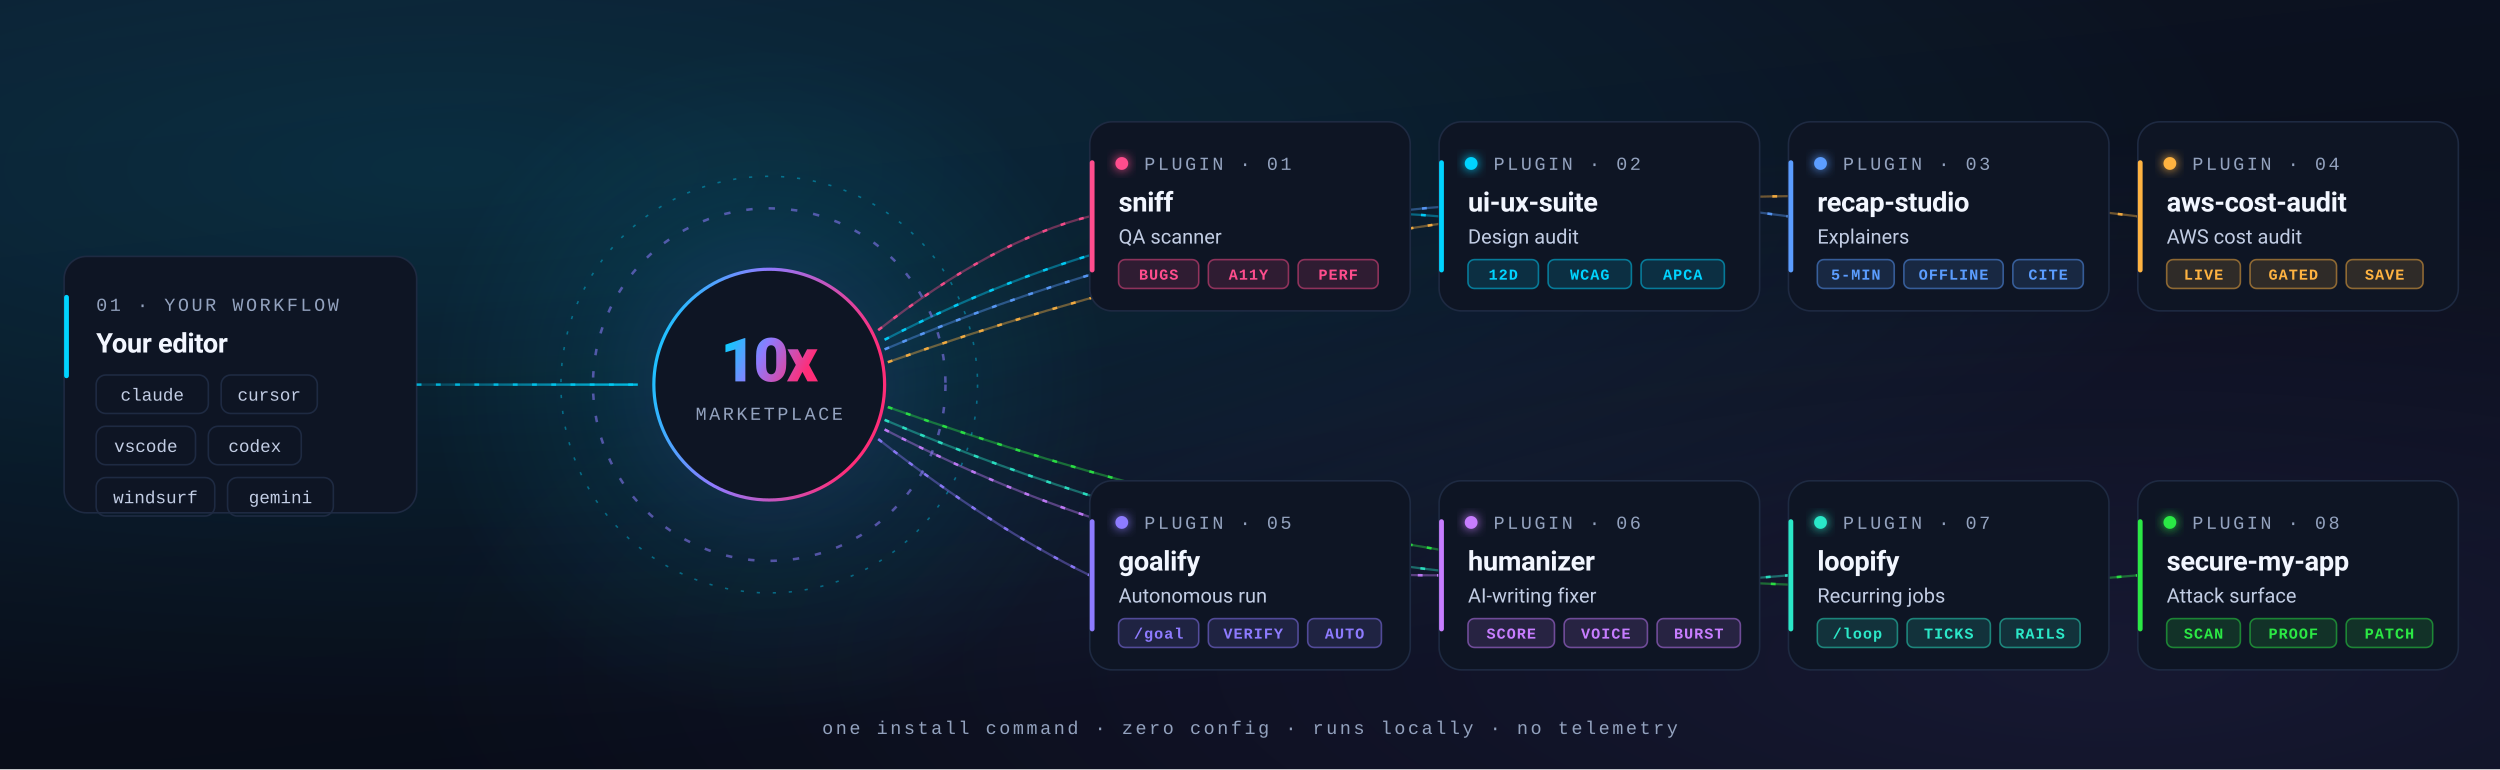
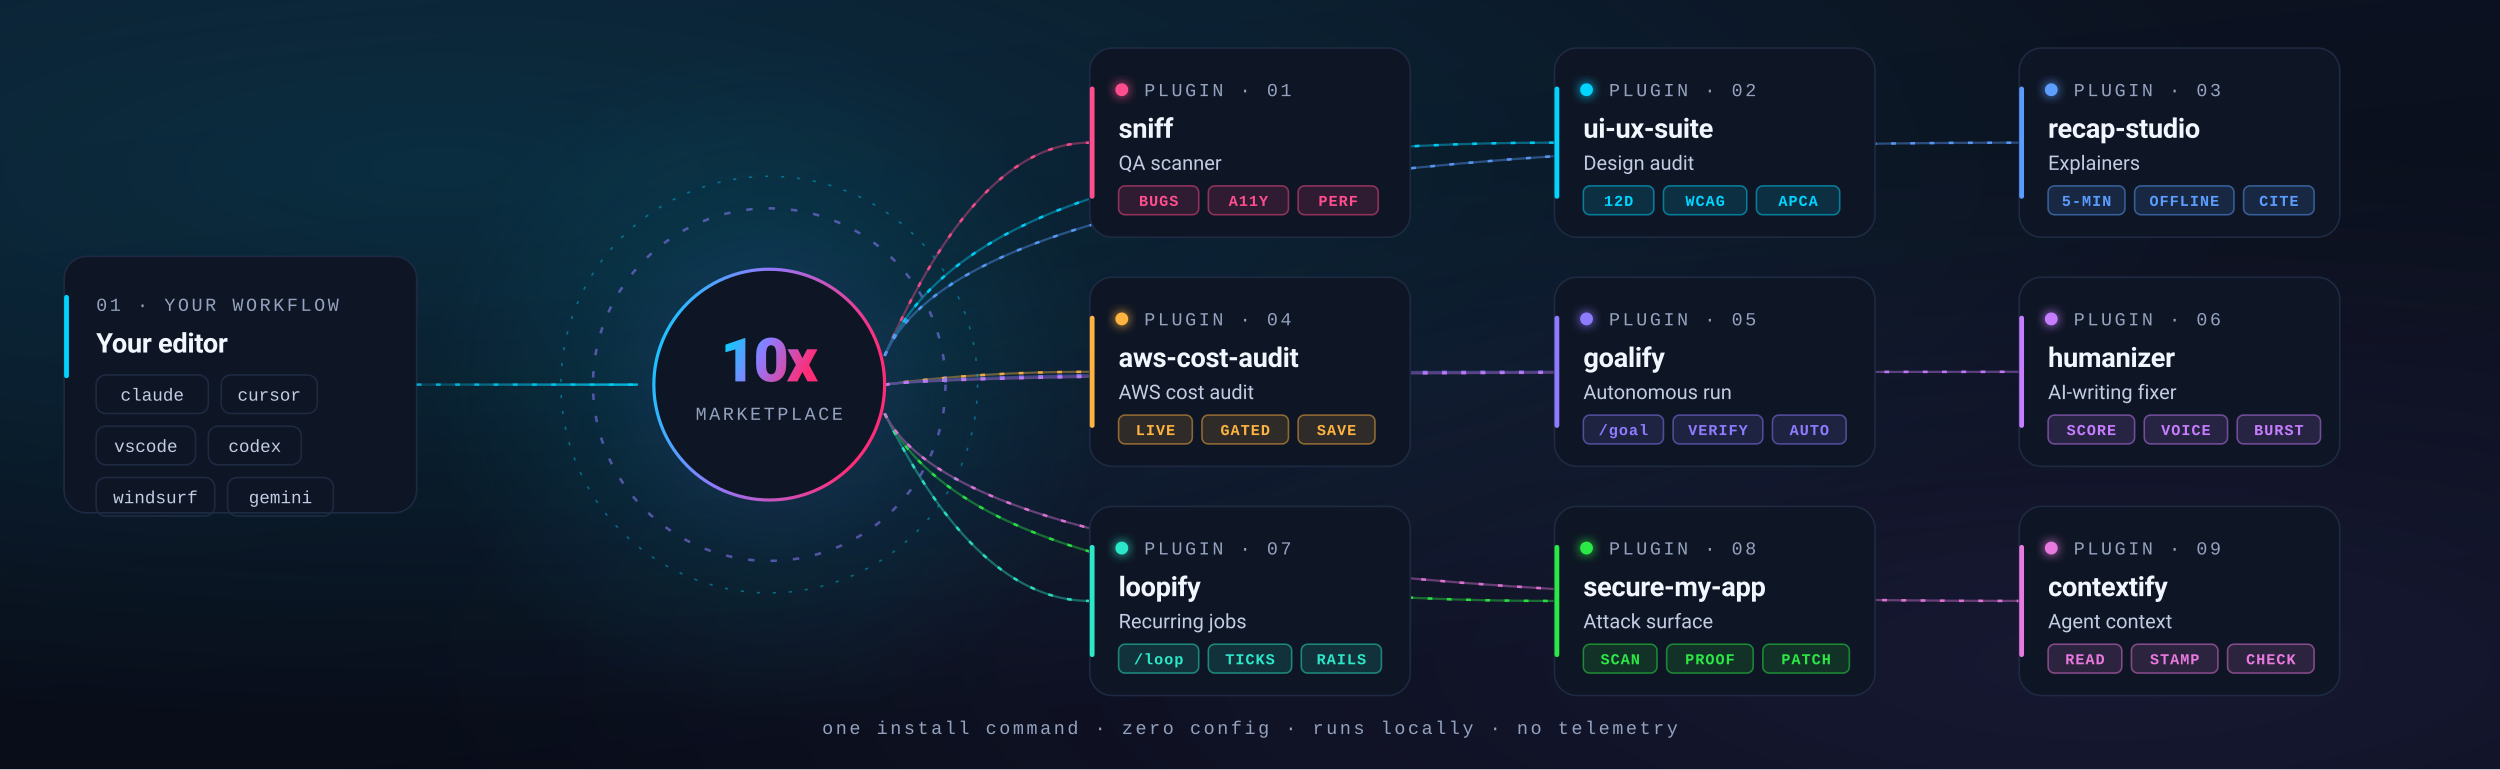
- <svg xmlns="http://www.w3.org/2000/svg" viewBox="0 0 1560 480" fill="none" role="img" aria-label="10x marketplace flow: your editor connects to the 10x hub which ships eight plugins: sniff, ui-ux-suite, recap-studio, aws-cost-audit, goalify, humanizer, loopify and secure-my-app">
+ <svg xmlns="http://www.w3.org/2000/svg" viewBox="0 0 1560 480" fill="none" role="img" aria-label="10x marketplace flow: your editor connects to the 10x hub which ships nine plugins: sniff, ui-ux-suite, recap-studio, aws-cost-audit, goalify, humanizer, loopify, secure-my-app and contextify">
  <defs>
    <linearGradient id="hd-ground" x1="0" y1="0" x2="0.35" y2="1">
      <stop offset="0%" stop-color="#0D1424" />
      <stop offset="60%" stop-color="#0A0F1C" />
      <stop offset="100%" stop-color="#080C18" />
    </linearGradient>
    <linearGradient id="hd-brand" x1="0" y1="0" x2="1" y2="0.25" gradientUnits="objectBoundingBox">
      <stop class="v2d1" offset="0%" stop-color="#00D4FF" />
      <stop class="v2d2" offset="46%" stop-color="#8E7BFF" />
      <stop class="v2d3" offset="100%" stop-color="#FF2D78" />
    </linearGradient>
    <radialGradient id="hd-hub" cx="0.5" cy="0.5" r="0.5">
      <stop offset="0%" stop-color="#7C5CFF" stop-opacity="0.22" />
      <stop offset="55%" stop-color="#00D4FF" stop-opacity="0.06" />
      <stop offset="100%" stop-color="#00D4FF" stop-opacity="0" />
    </radialGradient>
    <linearGradient id="hd-spine" gradientUnits="userSpaceOnUse" x1="260" y1="240" x2="398" y2="240">
      <stop offset="0%" stop-color="#00D4FF" stop-opacity="0.15" />
      <stop offset="100%" stop-color="#00D4FF" stop-opacity="0.85" />
    </linearGradient>
    <filter id="hd-glow-sm" x="-60%" y="-60%" width="220%" height="220%">
      <feGaussianBlur stdDeviation="3.2" result="b" />
      <feMerge>
        <feMergeNode in="b" />
        <feMergeNode in="SourceGraphic" />
      </feMerge>
    </filter>
    <radialGradient id="v2-bloomA" cx="0.18" cy="0.22" r="0.72">
      <stop offset="0%" stop-color="#00D4FF" stop-opacity="0.14" />
      <stop offset="100%" stop-color="#00D4FF" stop-opacity="0" />
    </radialGradient>
    <radialGradient id="v2-bloomB" cx="0.84" cy="0.86" r="0.68">
      <stop offset="0%" stop-color="#8E7BFF" stop-opacity="0.11" />
      <stop offset="100%" stop-color="#8E7BFF" stop-opacity="0" />
    </radialGradient>
  </defs>
  <style>
    .disp { font-family: system-ui, -apple-system, 'Segoe UI', Roboto, 'Helvetica Neue', Arial, sans-serif; }
    .mono { font-family: ui-monospace, SFMono-Regular, 'SF Mono', Menlo, Consolas, 'Liberation Mono', monospace; }
    .card  { fill: #0E1524; stroke: #1E2A42; stroke-width: 1; }
    .title { font-size: 17px; font-weight: 700; fill: #F2F6FF; letter-spacing: -0.2px; }
    .sub   { font-size: 11.5px; letter-spacing: 1.6px; fill: #93A2BE; }
    .body  { font-size: 12.5px; fill: #C2CDE4; }
    .chip  { font-size: 9.5px; font-weight: 600; letter-spacing: 0.6px; }
    .edchip { font-size: 11px; fill: #C2CDE4; }

    @keyframes hd-flow { to { stroke-dashoffset: -240; } }
    .flowline { animation: hd-flow 14s linear infinite; }

    @keyframes hd-pip { 0%,100% { opacity: 0.45; } 50% { opacity: 1; } }
    .p1 { animation: hd-pip 5s ease-in-out infinite 0s; }
    .p2 { animation: hd-pip 5s ease-in-out infinite 0.35s; }
    .p3 { animation: hd-pip 5s ease-in-out infinite 0.7s; }
    .p4 { animation: hd-pip 5s ease-in-out infinite 1.05s; }
    .p5 { animation: hd-pip 5s ease-in-out infinite 1.4s; }
    .p6 { animation: hd-pip 5s ease-in-out infinite 1.75s; }
    .p7 { animation: hd-pip 5s ease-in-out infinite 2.1s; }
    .p8 { animation: hd-pip 5s ease-in-out infinite 2.45s; }
+     .p9 { animation: hd-pip 5s ease-in-out infinite 2.8s; }

    @keyframes hd-rise { from { opacity: 0; transform: translateY(6px); } to { opacity: 1; transform: translateY(0); } }
    .row-0 { animation: hd-rise 0.6s ease-out 0.1s both; }
    .row-1 { animation: hd-rise 0.6s ease-out 0.4s both; }
    .row-2 { animation: hd-rise 0.6s ease-out 0.6s both; }
    .row-3 { animation: hd-rise 0.6s ease-out 0.8s both; }
    .row-4 { animation: hd-rise 0.6s ease-out 1s both; }
    .row-5 { animation: hd-rise 0.6s ease-out 1.2s both; }
    .row-6 { animation: hd-rise 0.6s ease-out 1.4s both; }
    .row-7 { animation: hd-rise 0.6s ease-out 1.6s both; }
    .row-8 { animation: hd-rise 0.6s ease-out 1.8s both; }
+     .row-9 { animation: hd-rise 0.6s ease-out 2s both; }

    @keyframes hd-spin { from { transform: rotate(0deg); } to { transform: rotate(360deg); } }
    @keyframes hd-spin-rev { from { transform: rotate(360deg); } to { transform: rotate(0deg); } }
    .ring-a { transform-origin: 480px 240px; animation: hd-spin 24s linear infinite; }
    .ring-b { transform-origin: 480px 240px; animation: hd-spin-rev 18s linear infinite; }

    @keyframes hd-breathe { 0%,100% { opacity: 0.6; } 50% { opacity: 1; } }
    .halo { animation: hd-breathe 9s ease-in-out infinite; }

    @media (prefers-reduced-motion: reduce) {
      * { animation: none !important; }
    }
      @keyframes v2-d1 { 0%,100% { stop-color:#00D4FF; } 50% { stop-color:#2BE8C8; } }
    .v2d1 { animation: v2-d1 16s ease-in-out infinite; }
    @keyframes v2-d2 { 0%,100% { stop-color:#8E7BFF; } 50% { stop-color:#C77DFF; } }
    .v2d2 { animation: v2-d2 16s ease-in-out infinite; }
    @keyframes v2-d3 { 0%,100% { stop-color:#FF2D78; } 50% { stop-color:#FF6A3D; } }
    .v2d3 { animation: v2-d3 16s ease-in-out infinite; }
    @keyframes v2-breathe { 0%,100% { opacity:0.66; } 50% { opacity:1; } }
    .v2bloom { animation: v2-breathe 11s ease-in-out infinite; }
  </style>
  <rect width="1560" height="480" fill="url(#hd-ground)" />
  <g class="v2bloom">
    <rect width="1560" height="480" fill="url(#v2-bloomA)" />
    <rect width="1560" height="480" fill="url(#v2-bloomB)" />
  </g>
  <circle class="halo" cx="480" cy="240" r="210" fill="url(#hd-hub)" />
  <g transform="translate(40,160)">
    <g class="row-0">
      <rect x="0" y="0" width="220" height="160" rx="14" class="card" />
      <rect x="0" y="24" width="3" height="52" rx="1.5" fill="#00D4FF" />
      <text class="mono sub" x="20" y="34">01 · YOUR WORKFLOW</text>
      <text class="disp title" x="20" y="60">Your editor</text>
      <g transform="translate(20,74)">
        <rect x="0" y="0" width="70" height="24" rx="6" fill="none" stroke="#1E2A42" />
        <text class="mono edchip" x="35" y="16" text-anchor="middle">claude</text>
        <rect x="78" y="0" width="60" height="24" rx="6" fill="none" stroke="#1E2A42" />
        <text class="mono edchip" x="108" y="16" text-anchor="middle">cursor</text>
        <rect x="0" y="32" width="62" height="24" rx="6" fill="none" stroke="#1E2A42" />
        <text class="mono edchip" x="31" y="48" text-anchor="middle">vscode</text>
        <rect x="70" y="32" width="58" height="24" rx="6" fill="none" stroke="#1E2A42" />
        <text class="mono edchip" x="99" y="48" text-anchor="middle">codex</text>
        <rect x="0" y="64" width="74" height="24" rx="6" fill="none" stroke="#1E2A42" />
        <text class="mono edchip" x="37" y="80" text-anchor="middle">windsurf</text>
        <rect x="82" y="64" width="66" height="24" rx="6" fill="none" stroke="#1E2A42" />
        <text class="mono edchip" x="115" y="80" text-anchor="middle">gemini</text>
      </g>
    </g>
  </g>
  <line x1="260" y1="240" x2="398" y2="240" stroke="url(#hd-spine)" stroke-width="1.5" />
  <line class="flowline" x1="260" y1="240" x2="398" y2="240" stroke="#00D4FF" stroke-width="1.5" stroke-dasharray="3 9" opacity="0.75" />
  <g fill="none" stroke-width="1.4" opacity="0.4">
-     <path d="M 548 206 Q 620 150 680 135" stroke="#FF4D8D" />
-     <path d="M 552 212 Q 730 120 898 135" stroke="#00D4FF" />
-     <path d="M 552 218 Q 840 96 1116 135" stroke="#5B9DFF" />
-     <path d="M 554 226 Q 950 86 1334 135" stroke="#FFB341" />
-     <path d="M 548 274 Q 620 330 680 359" stroke="#8E7BFF" />
-     <path d="M 552 268 Q 730 360 898 359" stroke="#C77DFF" />
-     <path d="M 552 262 Q 840 384 1116 359" stroke="#2BE8C8" />
-     <path d="M 554 254 Q 950 394 1334 359" stroke="#2BE844" />
+     <path d="M 552 222 Q 610 89 680 89" stroke="#FF4D8D" />
+     <path d="M 552 222 Q 610 89 970 89" stroke="#00D4FF" />
+     <path d="M 552 222 Q 610 89 1260 89" stroke="#5B9DFF" />
+     <path d="M 552 240 Q 610 232 680 232" stroke="#FFB341" />
+     <path d="M 552 240 Q 610 232 970 232" stroke="#8E7BFF" />
+     <path d="M 552 240 Q 610 232 1260 232" stroke="#C77DFF" />
+     <path d="M 552 258 Q 610 375 680 375" stroke="#2BE8C8" />
+     <path d="M 552 258 Q 610 375 970 375" stroke="#2BE844" />
+     <path d="M 552 258 Q 610 375 1260 375" stroke="#E879DF" />
  </g>
  <g class="flowline" fill="none" stroke-width="1.6" stroke-dasharray="3 9" opacity="0.9">
-     <path d="M 548 206 Q 620 150 680 135" stroke="#FF4D8D" />
-     <path d="M 552 212 Q 730 120 898 135" stroke="#00D4FF" />
-     <path d="M 552 218 Q 840 96 1116 135" stroke="#5B9DFF" />
-     <path d="M 554 226 Q 950 86 1334 135" stroke="#FFB341" />
-     <path d="M 548 274 Q 620 330 680 359" stroke="#8E7BFF" />
-     <path d="M 552 268 Q 730 360 898 359" stroke="#C77DFF" />
-     <path d="M 552 262 Q 840 384 1116 359" stroke="#2BE8C8" />
-     <path d="M 554 254 Q 950 394 1334 359" stroke="#2BE844" />
+     <path d="M 552 222 Q 610 89 680 89" stroke="#FF4D8D" />
+     <path d="M 552 222 Q 610 89 970 89" stroke="#00D4FF" />
+     <path d="M 552 222 Q 610 89 1260 89" stroke="#5B9DFF" />
+     <path d="M 552 240 Q 610 232 680 232" stroke="#FFB341" />
+     <path d="M 552 240 Q 610 232 970 232" stroke="#8E7BFF" />
+     <path d="M 552 240 Q 610 232 1260 232" stroke="#C77DFF" />
+     <path d="M 552 258 Q 610 375 680 375" stroke="#2BE8C8" />
+     <path d="M 552 258 Q 610 375 970 375" stroke="#2BE844" />
+     <path d="M 552 258 Q 610 375 1260 375" stroke="#E879DF" />
  </g>
  <circle class="ring-a" cx="480" cy="240" r="110" fill="none" stroke="#8E7BFF" stroke-width="1.6" stroke-dasharray="4 10" opacity="0.55" />
  <circle class="ring-b" cx="480" cy="240" r="130" fill="none" stroke="#00D4FF" stroke-width="1" stroke-dasharray="2 8" opacity="0.4" />
  <circle cx="480" cy="240" r="72" fill="#0E1524" stroke="url(#hd-brand)" stroke-width="2" />
  <text class="disp" x="480" y="238" text-anchor="middle" font-size="38" font-weight="800" letter-spacing="-1.4" fill="url(#hd-brand)">10x</text>
  <text class="mono sub" x="480" y="262" text-anchor="middle">MARKETPLACE</text>
-   <g transform="translate(680,76)">
+   <g transform="translate(680,30)">
    <g class="row-1">
      <rect x="0" y="0" width="200" height="118" rx="14" class="card" />
      <rect x="0" y="24" width="3" height="70" rx="1.5" fill="#FF4D8D" />
      <g class="p1">
        <circle cx="20" cy="26" r="4" fill="#FF4D8D" filter="url(#hd-glow-sm)" />
      </g>
      <text class="mono sub" x="34" y="30">PLUGIN · 01</text>
      <text class="disp title" x="18" y="56">sniff</text>
      <text class="disp body" x="18" y="76">QA scanner</text>
      <g transform="translate(18,86)">
        <rect x="0" y="0" width="50" height="18" rx="4" fill="#FF4D8D" fill-opacity="0.14" stroke="#FF4D8D" stroke-opacity="0.5" />
        <text class="mono chip" x="25" y="12.5" text-anchor="middle" fill="#FF4D8D">BUGS</text>
        <rect x="56" y="0" width="50" height="18" rx="4" fill="#FF4D8D" fill-opacity="0.14" stroke="#FF4D8D" stroke-opacity="0.5" />
        <text class="mono chip" x="81" y="12.5" text-anchor="middle" fill="#FF4D8D">A11Y</text>
        <rect x="112" y="0" width="50" height="18" rx="4" fill="#FF4D8D" fill-opacity="0.14" stroke="#FF4D8D" stroke-opacity="0.5" />
        <text class="mono chip" x="137" y="12.5" text-anchor="middle" fill="#FF4D8D">PERF</text>
      </g>
    </g>
  </g>
-   <g transform="translate(898,76)">
+   <g transform="translate(970,30)">
    <g class="row-2">
      <rect x="0" y="0" width="200" height="118" rx="14" class="card" />
      <rect x="0" y="24" width="3" height="70" rx="1.5" fill="#00D4FF" />
      <g class="p2">
        <circle cx="20" cy="26" r="4" fill="#00D4FF" filter="url(#hd-glow-sm)" />
      </g>
      <text class="mono sub" x="34" y="30">PLUGIN · 02</text>
      <text class="disp title" x="18" y="56">ui-ux-suite</text>
      <text class="disp body" x="18" y="76">Design audit</text>
      <g transform="translate(18,86)">
        <rect x="0" y="0" width="44" height="18" rx="4" fill="#00D4FF" fill-opacity="0.14" stroke="#00D4FF" stroke-opacity="0.5" />
        <text class="mono chip" x="22" y="12.5" text-anchor="middle" fill="#00D4FF">12D</text>
        <rect x="50" y="0" width="52" height="18" rx="4" fill="#00D4FF" fill-opacity="0.14" stroke="#00D4FF" stroke-opacity="0.5" />
        <text class="mono chip" x="76" y="12.5" text-anchor="middle" fill="#00D4FF">WCAG</text>
        <rect x="108" y="0" width="52" height="18" rx="4" fill="#00D4FF" fill-opacity="0.14" stroke="#00D4FF" stroke-opacity="0.5" />
        <text class="mono chip" x="134" y="12.5" text-anchor="middle" fill="#00D4FF">APCA</text>
      </g>
    </g>
  </g>
-   <g transform="translate(1116,76)">
+   <g transform="translate(1260,30)">
    <g class="row-3">
      <rect x="0" y="0" width="200" height="118" rx="14" class="card" />
      <rect x="0" y="24" width="3" height="70" rx="1.5" fill="#5B9DFF" />
      <g class="p3">
        <circle cx="20" cy="26" r="4" fill="#5B9DFF" filter="url(#hd-glow-sm)" />
      </g>
      <text class="mono sub" x="34" y="30">PLUGIN · 03</text>
      <text class="disp title" x="18" y="56">recap-studio</text>
      <text class="disp body" x="18" y="76">Explainers</text>
      <g transform="translate(18,86)">
        <rect x="0" y="0" width="48" height="18" rx="4" fill="#5B9DFF" fill-opacity="0.14" stroke="#5B9DFF" stroke-opacity="0.5" />
        <text class="mono chip" x="24" y="12.5" text-anchor="middle" fill="#5B9DFF">5-MIN</text>
        <rect x="54" y="0" width="62" height="18" rx="4" fill="#5B9DFF" fill-opacity="0.14" stroke="#5B9DFF" stroke-opacity="0.5" />
        <text class="mono chip" x="85" y="12.5" text-anchor="middle" fill="#5B9DFF">OFFLINE</text>
        <rect x="122" y="0" width="44" height="18" rx="4" fill="#5B9DFF" fill-opacity="0.14" stroke="#5B9DFF" stroke-opacity="0.5" />
        <text class="mono chip" x="144" y="12.5" text-anchor="middle" fill="#5B9DFF">CITE</text>
      </g>
    </g>
  </g>
-   <g transform="translate(1334,76)">
+   <g transform="translate(680,173)">
    <g class="row-4">
      <rect x="0" y="0" width="200" height="118" rx="14" class="card" />
      <rect x="0" y="24" width="3" height="70" rx="1.5" fill="#FFB341" />
      <g class="p4">
        <circle cx="20" cy="26" r="4" fill="#FFB341" filter="url(#hd-glow-sm)" />
      </g>
      <text class="mono sub" x="34" y="30">PLUGIN · 04</text>
      <text class="disp title" x="18" y="56">aws-cost-audit</text>
      <text class="disp body" x="18" y="76">AWS cost audit</text>
      <g transform="translate(18,86)">
        <rect x="0" y="0" width="46" height="18" rx="4" fill="#FFB341" fill-opacity="0.14" stroke="#FFB341" stroke-opacity="0.5" />
        <text class="mono chip" x="23" y="12.5" text-anchor="middle" fill="#FFB341">LIVE</text>
        <rect x="52" y="0" width="54" height="18" rx="4" fill="#FFB341" fill-opacity="0.14" stroke="#FFB341" stroke-opacity="0.5" />
        <text class="mono chip" x="79" y="12.5" text-anchor="middle" fill="#FFB341">GATED</text>
        <rect x="112" y="0" width="48" height="18" rx="4" fill="#FFB341" fill-opacity="0.14" stroke="#FFB341" stroke-opacity="0.5" />
        <text class="mono chip" x="136" y="12.5" text-anchor="middle" fill="#FFB341">SAVE</text>
      </g>
    </g>
  </g>
-   <g transform="translate(680,300)">
+   <g transform="translate(970,173)">
    <g class="row-5">
      <rect x="0" y="0" width="200" height="118" rx="14" class="card" />
      <rect x="0" y="24" width="3" height="70" rx="1.5" fill="#8E7BFF" />
      <g class="p5">
        <circle cx="20" cy="26" r="4" fill="#8E7BFF" filter="url(#hd-glow-sm)" />
      </g>
      <text class="mono sub" x="34" y="30">PLUGIN · 05</text>
      <text class="disp title" x="18" y="56">goalify</text>
      <text class="disp body" x="18" y="76">Autonomous run</text>
      <g transform="translate(18,86)">
        <rect x="0" y="0" width="50" height="18" rx="4" fill="#8E7BFF" fill-opacity="0.14" stroke="#8E7BFF" stroke-opacity="0.5" />
        <text class="mono chip" x="25" y="12.5" text-anchor="middle" fill="#8E7BFF">/goal</text>
        <rect x="56" y="0" width="56" height="18" rx="4" fill="#8E7BFF" fill-opacity="0.14" stroke="#8E7BFF" stroke-opacity="0.5" />
        <text class="mono chip" x="84" y="12.5" text-anchor="middle" fill="#8E7BFF">VERIFY</text>
        <rect x="118" y="0" width="46" height="18" rx="4" fill="#8E7BFF" fill-opacity="0.14" stroke="#8E7BFF" stroke-opacity="0.5" />
        <text class="mono chip" x="141" y="12.5" text-anchor="middle" fill="#8E7BFF">AUTO</text>
      </g>
    </g>
  </g>
-   <g transform="translate(898,300)">
+   <g transform="translate(1260,173)">
    <g class="row-6">
      <rect x="0" y="0" width="200" height="118" rx="14" class="card" />
      <rect x="0" y="24" width="3" height="70" rx="1.5" fill="#C77DFF" />
      <g class="p6">
        <circle cx="20" cy="26" r="4" fill="#C77DFF" filter="url(#hd-glow-sm)" />
      </g>
      <text class="mono sub" x="34" y="30">PLUGIN · 06</text>
      <text class="disp title" x="18" y="56">humanizer</text>
      <text class="disp body" x="18" y="76">AI-writing fixer</text>
      <g transform="translate(18,86)">
        <rect x="0" y="0" width="54" height="18" rx="4" fill="#C77DFF" fill-opacity="0.14" stroke="#C77DFF" stroke-opacity="0.5" />
        <text class="mono chip" x="27" y="12.5" text-anchor="middle" fill="#C77DFF">SCORE</text>
        <rect x="60" y="0" width="52" height="18" rx="4" fill="#C77DFF" fill-opacity="0.14" stroke="#C77DFF" stroke-opacity="0.5" />
        <text class="mono chip" x="86" y="12.5" text-anchor="middle" fill="#C77DFF">VOICE</text>
        <rect x="118" y="0" width="52" height="18" rx="4" fill="#C77DFF" fill-opacity="0.14" stroke="#C77DFF" stroke-opacity="0.5" />
        <text class="mono chip" x="144" y="12.5" text-anchor="middle" fill="#C77DFF">BURST</text>
      </g>
    </g>
  </g>
-   <g transform="translate(1116,300)">
+   <g transform="translate(680,316)">
    <g class="row-7">
      <rect x="0" y="0" width="200" height="118" rx="14" class="card" />
      <rect x="0" y="24" width="3" height="70" rx="1.5" fill="#2BE8C8" />
      <g class="p7">
        <circle cx="20" cy="26" r="4" fill="#2BE8C8" filter="url(#hd-glow-sm)" />
      </g>
      <text class="mono sub" x="34" y="30">PLUGIN · 07</text>
      <text class="disp title" x="18" y="56">loopify</text>
      <text class="disp body" x="18" y="76">Recurring jobs</text>
      <g transform="translate(18,86)">
        <rect x="0" y="0" width="50" height="18" rx="4" fill="#2BE8C8" fill-opacity="0.14" stroke="#2BE8C8" stroke-opacity="0.5" />
        <text class="mono chip" x="25" y="12.5" text-anchor="middle" fill="#2BE8C8">/loop</text>
        <rect x="56" y="0" width="52" height="18" rx="4" fill="#2BE8C8" fill-opacity="0.14" stroke="#2BE8C8" stroke-opacity="0.5" />
        <text class="mono chip" x="82" y="12.5" text-anchor="middle" fill="#2BE8C8">TICKS</text>
        <rect x="114" y="0" width="50" height="18" rx="4" fill="#2BE8C8" fill-opacity="0.14" stroke="#2BE8C8" stroke-opacity="0.5" />
        <text class="mono chip" x="139" y="12.5" text-anchor="middle" fill="#2BE8C8">RAILS</text>
      </g>
    </g>
  </g>
-   <g transform="translate(1334,300)">
+   <g transform="translate(970,316)">
    <g class="row-8">
      <rect x="0" y="0" width="200" height="118" rx="14" class="card" />
      <rect x="0" y="24" width="3" height="70" rx="1.5" fill="#2BE844" />
      <g class="p8">
        <circle cx="20" cy="26" r="4" fill="#2BE844" filter="url(#hd-glow-sm)" />
      </g>
      <text class="mono sub" x="34" y="30">PLUGIN · 08</text>
      <text class="disp title" x="18" y="56">secure-my-app</text>
      <text class="disp body" x="18" y="76">Attack surface</text>
      <g transform="translate(18,86)">
        <rect x="0" y="0" width="46" height="18" rx="4" fill="#2BE844" fill-opacity="0.14" stroke="#2BE844" stroke-opacity="0.5" />
        <text class="mono chip" x="23" y="12.5" text-anchor="middle" fill="#2BE844">SCAN</text>
        <rect x="52" y="0" width="54" height="18" rx="4" fill="#2BE844" fill-opacity="0.14" stroke="#2BE844" stroke-opacity="0.5" />
        <text class="mono chip" x="79" y="12.5" text-anchor="middle" fill="#2BE844">PROOF</text>
        <rect x="112" y="0" width="54" height="18" rx="4" fill="#2BE844" fill-opacity="0.14" stroke="#2BE844" stroke-opacity="0.5" />
        <text class="mono chip" x="139" y="12.5" text-anchor="middle" fill="#2BE844">PATCH</text>
      </g>
    </g>
  </g>
+   <g transform="translate(1260,316)">
+     <g class="row-9">
+       <rect x="0" y="0" width="200" height="118" rx="14" class="card" />
+       <rect x="0" y="24" width="3" height="70" rx="1.5" fill="#E879DF" />
+       <g class="p9">
+         <circle cx="20" cy="26" r="4" fill="#E879DF" filter="url(#hd-glow-sm)" />
+       </g>
+       <text class="mono sub" x="34" y="30">PLUGIN · 09</text>
+       <text class="disp title" x="18" y="56">contextify</text>
+       <text class="disp body" x="18" y="76">Agent context</text>
+       <g transform="translate(18,86)">
+         <rect x="0" y="0" width="46" height="18" rx="4" fill="#E879DF" fill-opacity="0.14" stroke="#E879DF" stroke-opacity="0.5" />
+         <text class="mono chip" x="23" y="12.5" text-anchor="middle" fill="#E879DF">READ</text>
+         <rect x="52" y="0" width="54" height="18" rx="4" fill="#E879DF" fill-opacity="0.14" stroke="#E879DF" stroke-opacity="0.5" />
+         <text class="mono chip" x="79" y="12.5" text-anchor="middle" fill="#E879DF">STAMP</text>
+         <rect x="112" y="0" width="54" height="18" rx="4" fill="#E879DF" fill-opacity="0.14" stroke="#E879DF" stroke-opacity="0.5" />
+         <text class="mono chip" x="139" y="12.5" text-anchor="middle" fill="#E879DF">CHECK</text>
+       </g>
+     </g>
+   </g>
  <text class="mono sub" x="780" y="458" text-anchor="middle">one install command  ·  zero config  ·  runs locally  ·  no telemetry</text>
</svg>
